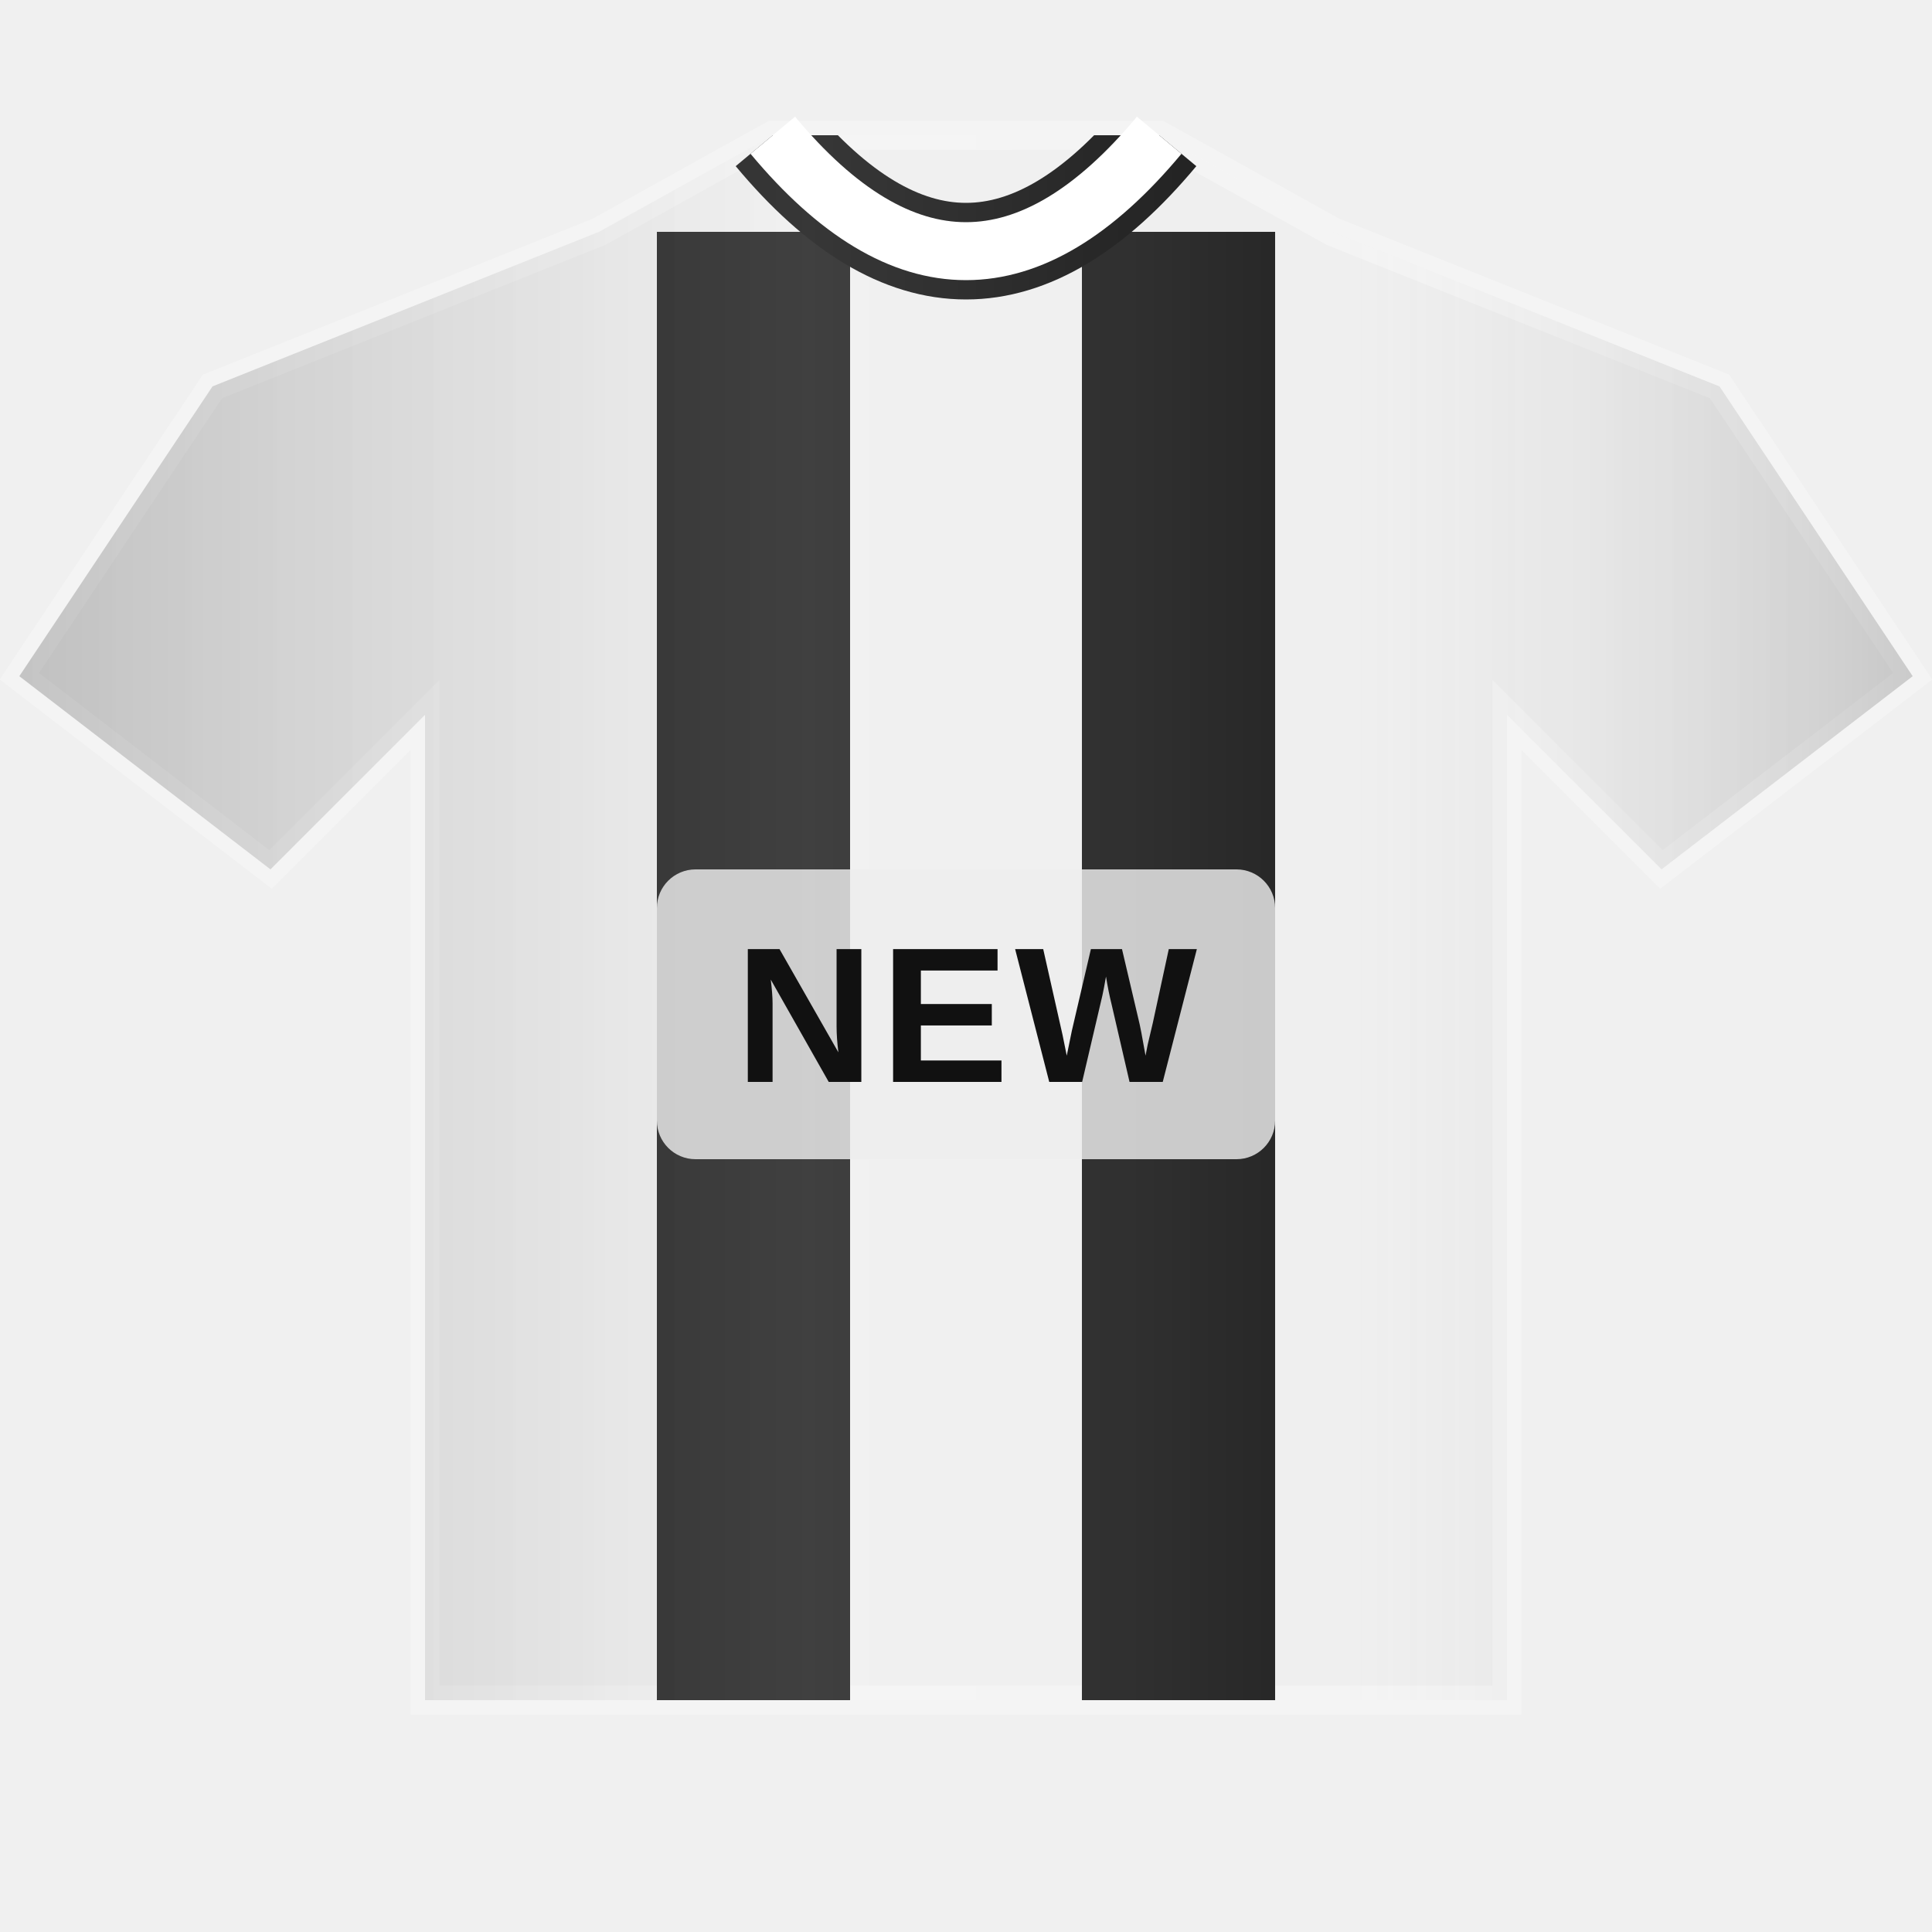
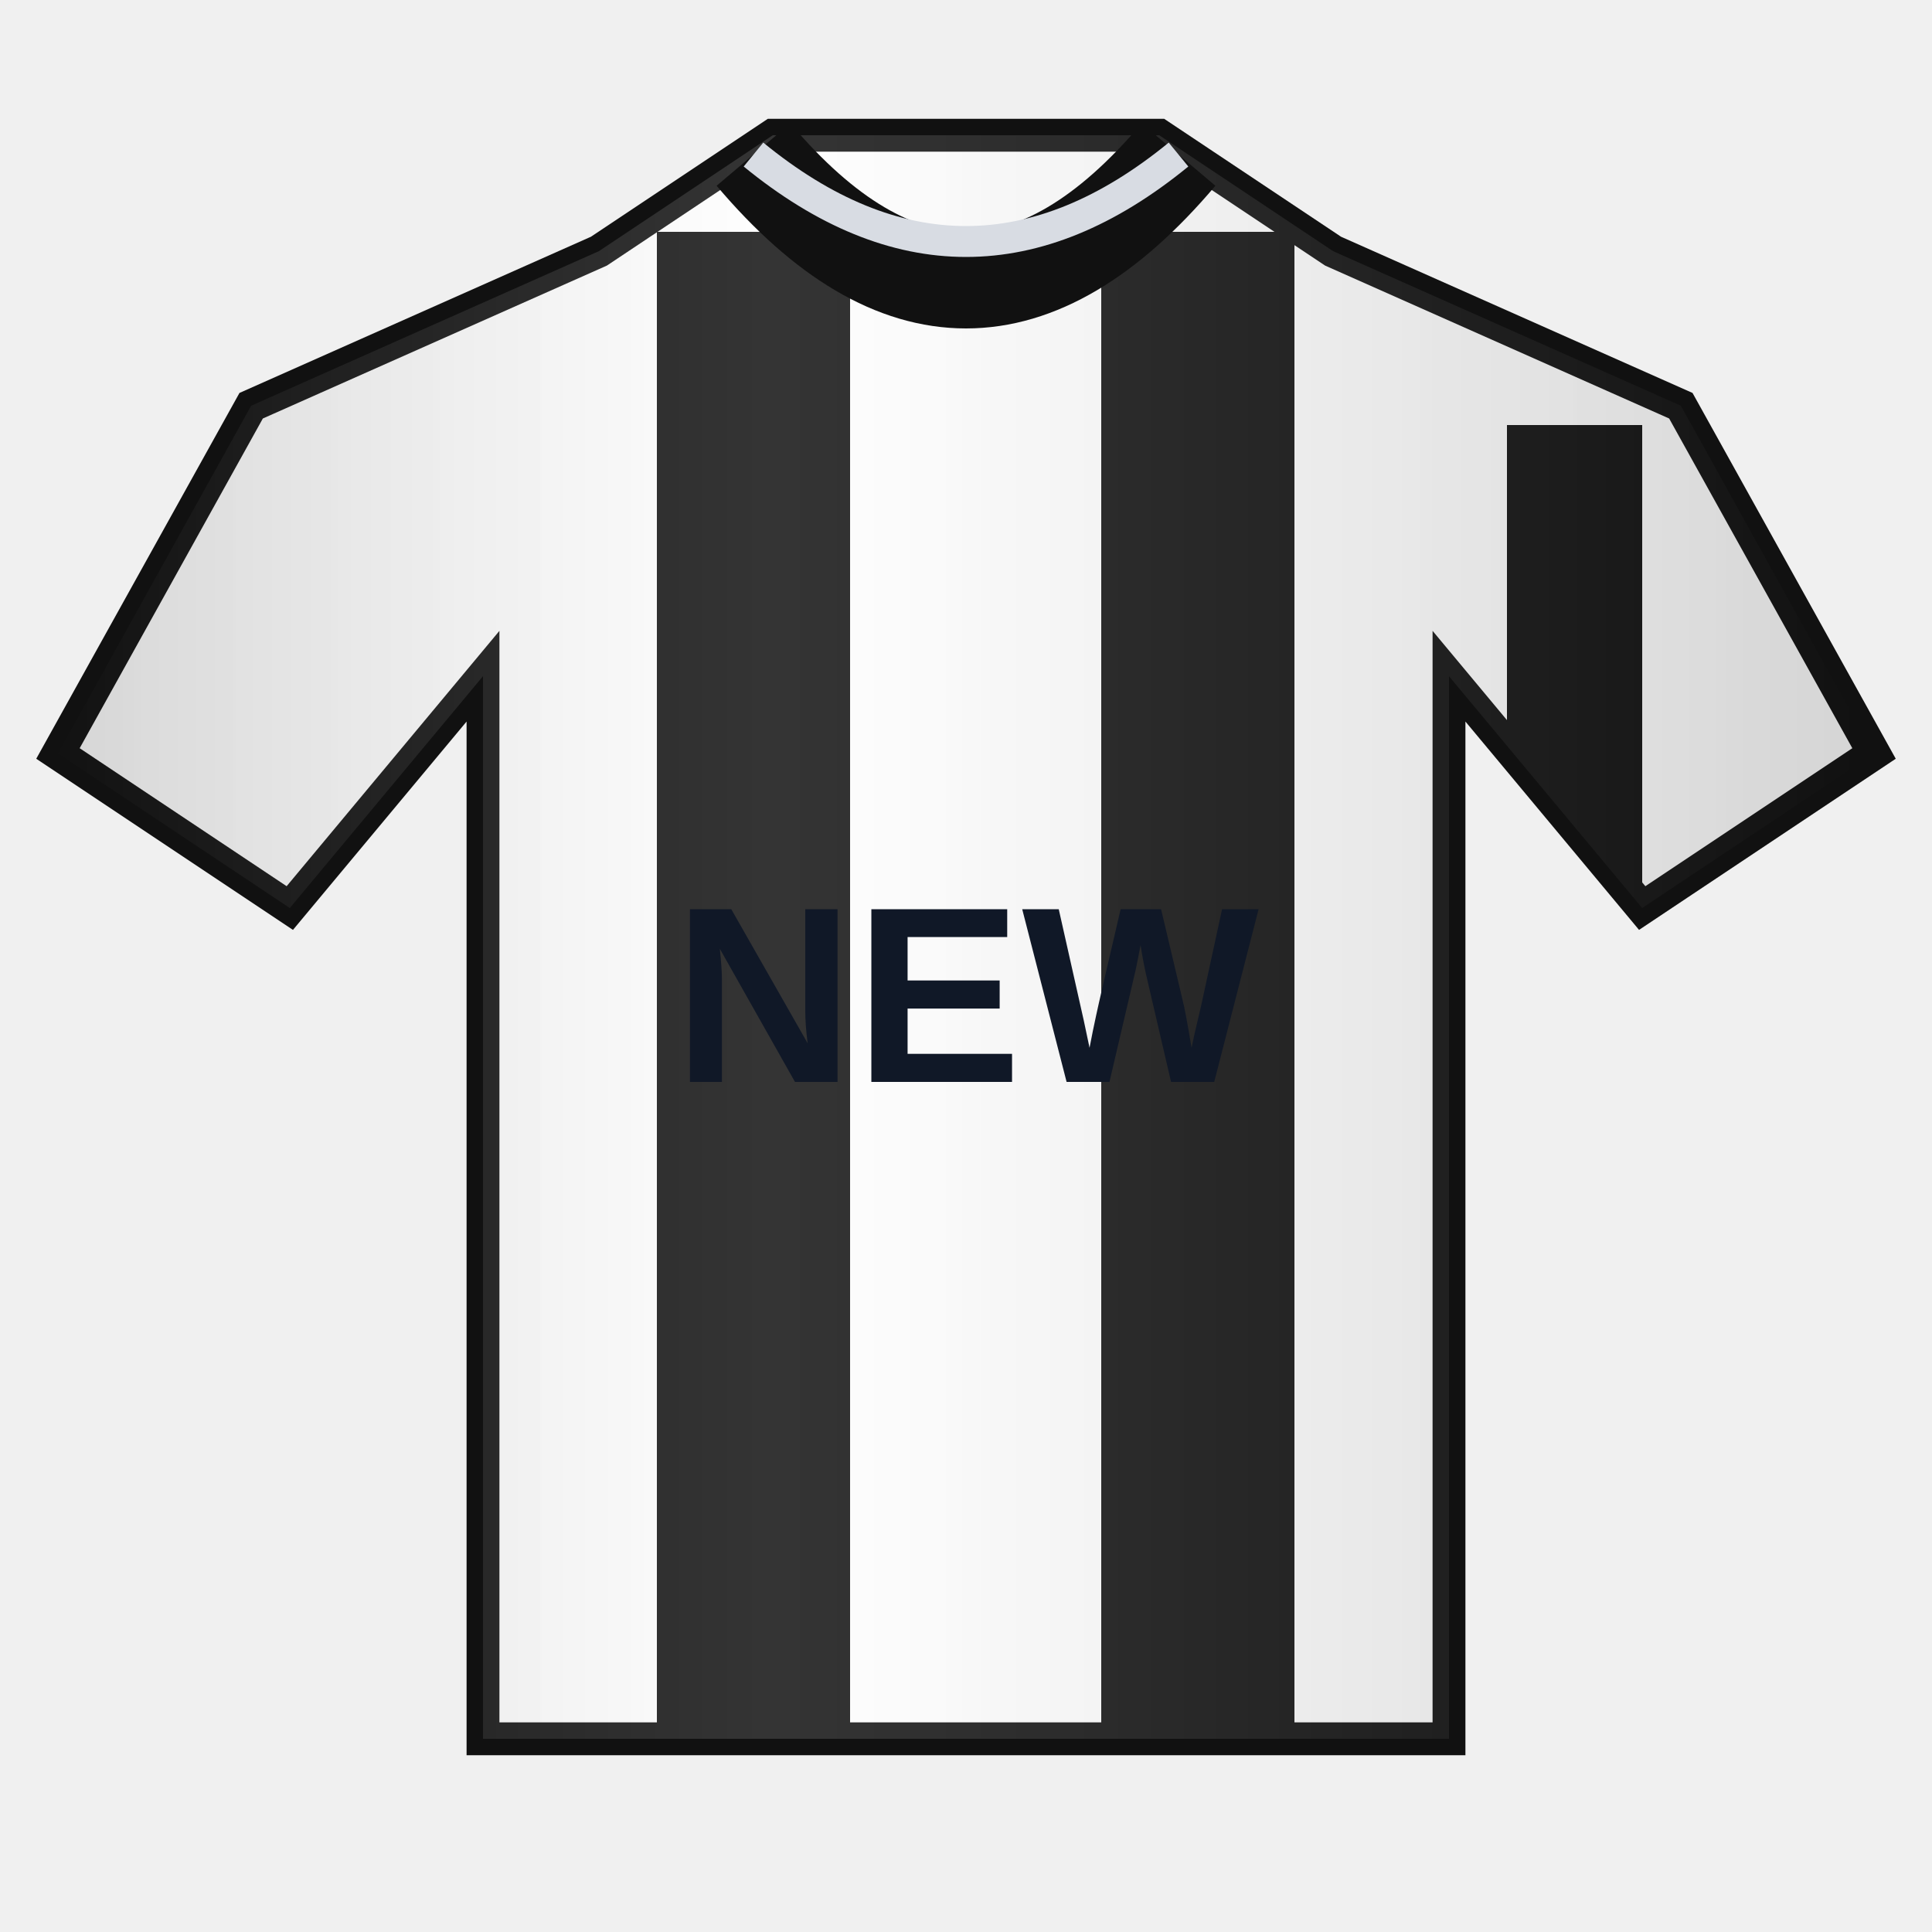
- <svg xmlns="http://www.w3.org/2000/svg" viewBox="0 0 100 100" role="img" aria-labelledby="title">
+ <svg xmlns="http://www.w3.org/2000/svg" viewBox="0 0 100 100">
  <defs>
-     <linearGradient id="shade" x2="1" y2="0">
-       <stop stop-color="#000" stop-opacity=".2" />
-       <stop offset=".42" stop-color="#fff" stop-opacity=".16" />
-       <stop offset=".7" stop-color="#fff" stop-opacity=".04" />
+     <linearGradient id="f">
+       <stop stop-color="#000" stop-opacity=".18" />
+       <stop offset=".4" stop-color="#fff" stop-opacity=".15" />
      <stop offset="1" stop-color="#000" stop-opacity=".18" />
    </linearGradient>
-     <clipPath id="body">
-       <path d="M31 12 40 7h20l9 5 20 8 10 15-13 10-8-8v51H22V37l-8 8L1 35l10-15z" />
+     <clipPath id="b">
+       <path d="M31 13 40 7h20l9 6 18 8 10 18-12 8-10-12v55H25V35L15 47 3 39l10-18z" />
    </clipPath>
  </defs>
-   <path d="M31 12 40 7h20l9 5 20 8 10 15-13 10-8-8v51H22V37l-8 8L1 35l10-15z" fill="#eeeeee" stroke="#ffffff" stroke-opacity=".3" stroke-width="1.5" />
-   <g clip-path="url(#body)">
-     <path d="M34 12h10v76H34zM56 12h10v76H56z" fill="#111111" opacity=".95" />
-     <path d="M40 7q10 12 20 0" fill="none" stroke="#111111" stroke-width="5" />
-     <path d="M0 0h100v100H0z" fill="url(#shade)" />
+   <path d="M31 13 40 7h20l9 6 18 8 10 18-12 8-10-12v55H25V35L15 47 3 39l10-18z" fill="#fff" stroke="#111" stroke-width="1.7" />
+   <g clip-path="url(#b)">
+     <path d="M34 12h10v78H34zM57 12h10v78H57zM78 22h7v62h-7z" fill="#111" />
+     <path d="M0 0h100v100H0z" fill="url(#f)" />
  </g>
-   <path d="M40 7q10 12 20 0" fill="none" stroke="#ffffff" stroke-width="3" />
-   <rect x="34" y="45" width="32" height="15" rx="2" fill="#eeeeee" fill-opacity=".82" />
-   <text x="50" y="56" text-anchor="middle" font-family="Arial,sans-serif" font-size="10" font-weight="900" letter-spacing=".3" fill="#111111">NEW</text>
+   <path d="M39 8q11 13 22 0" fill="none" stroke="#111" stroke-width="5" />
+   <path d="M39 8q11 9 22 0" fill="none" stroke="#d8dce3" stroke-width="1.6" />
+   <text x="50" y="56" text-anchor="middle" font-family="Arial,sans-serif" font-size="13" font-weight="900" fill="#101827">NEW</text>
</svg>
